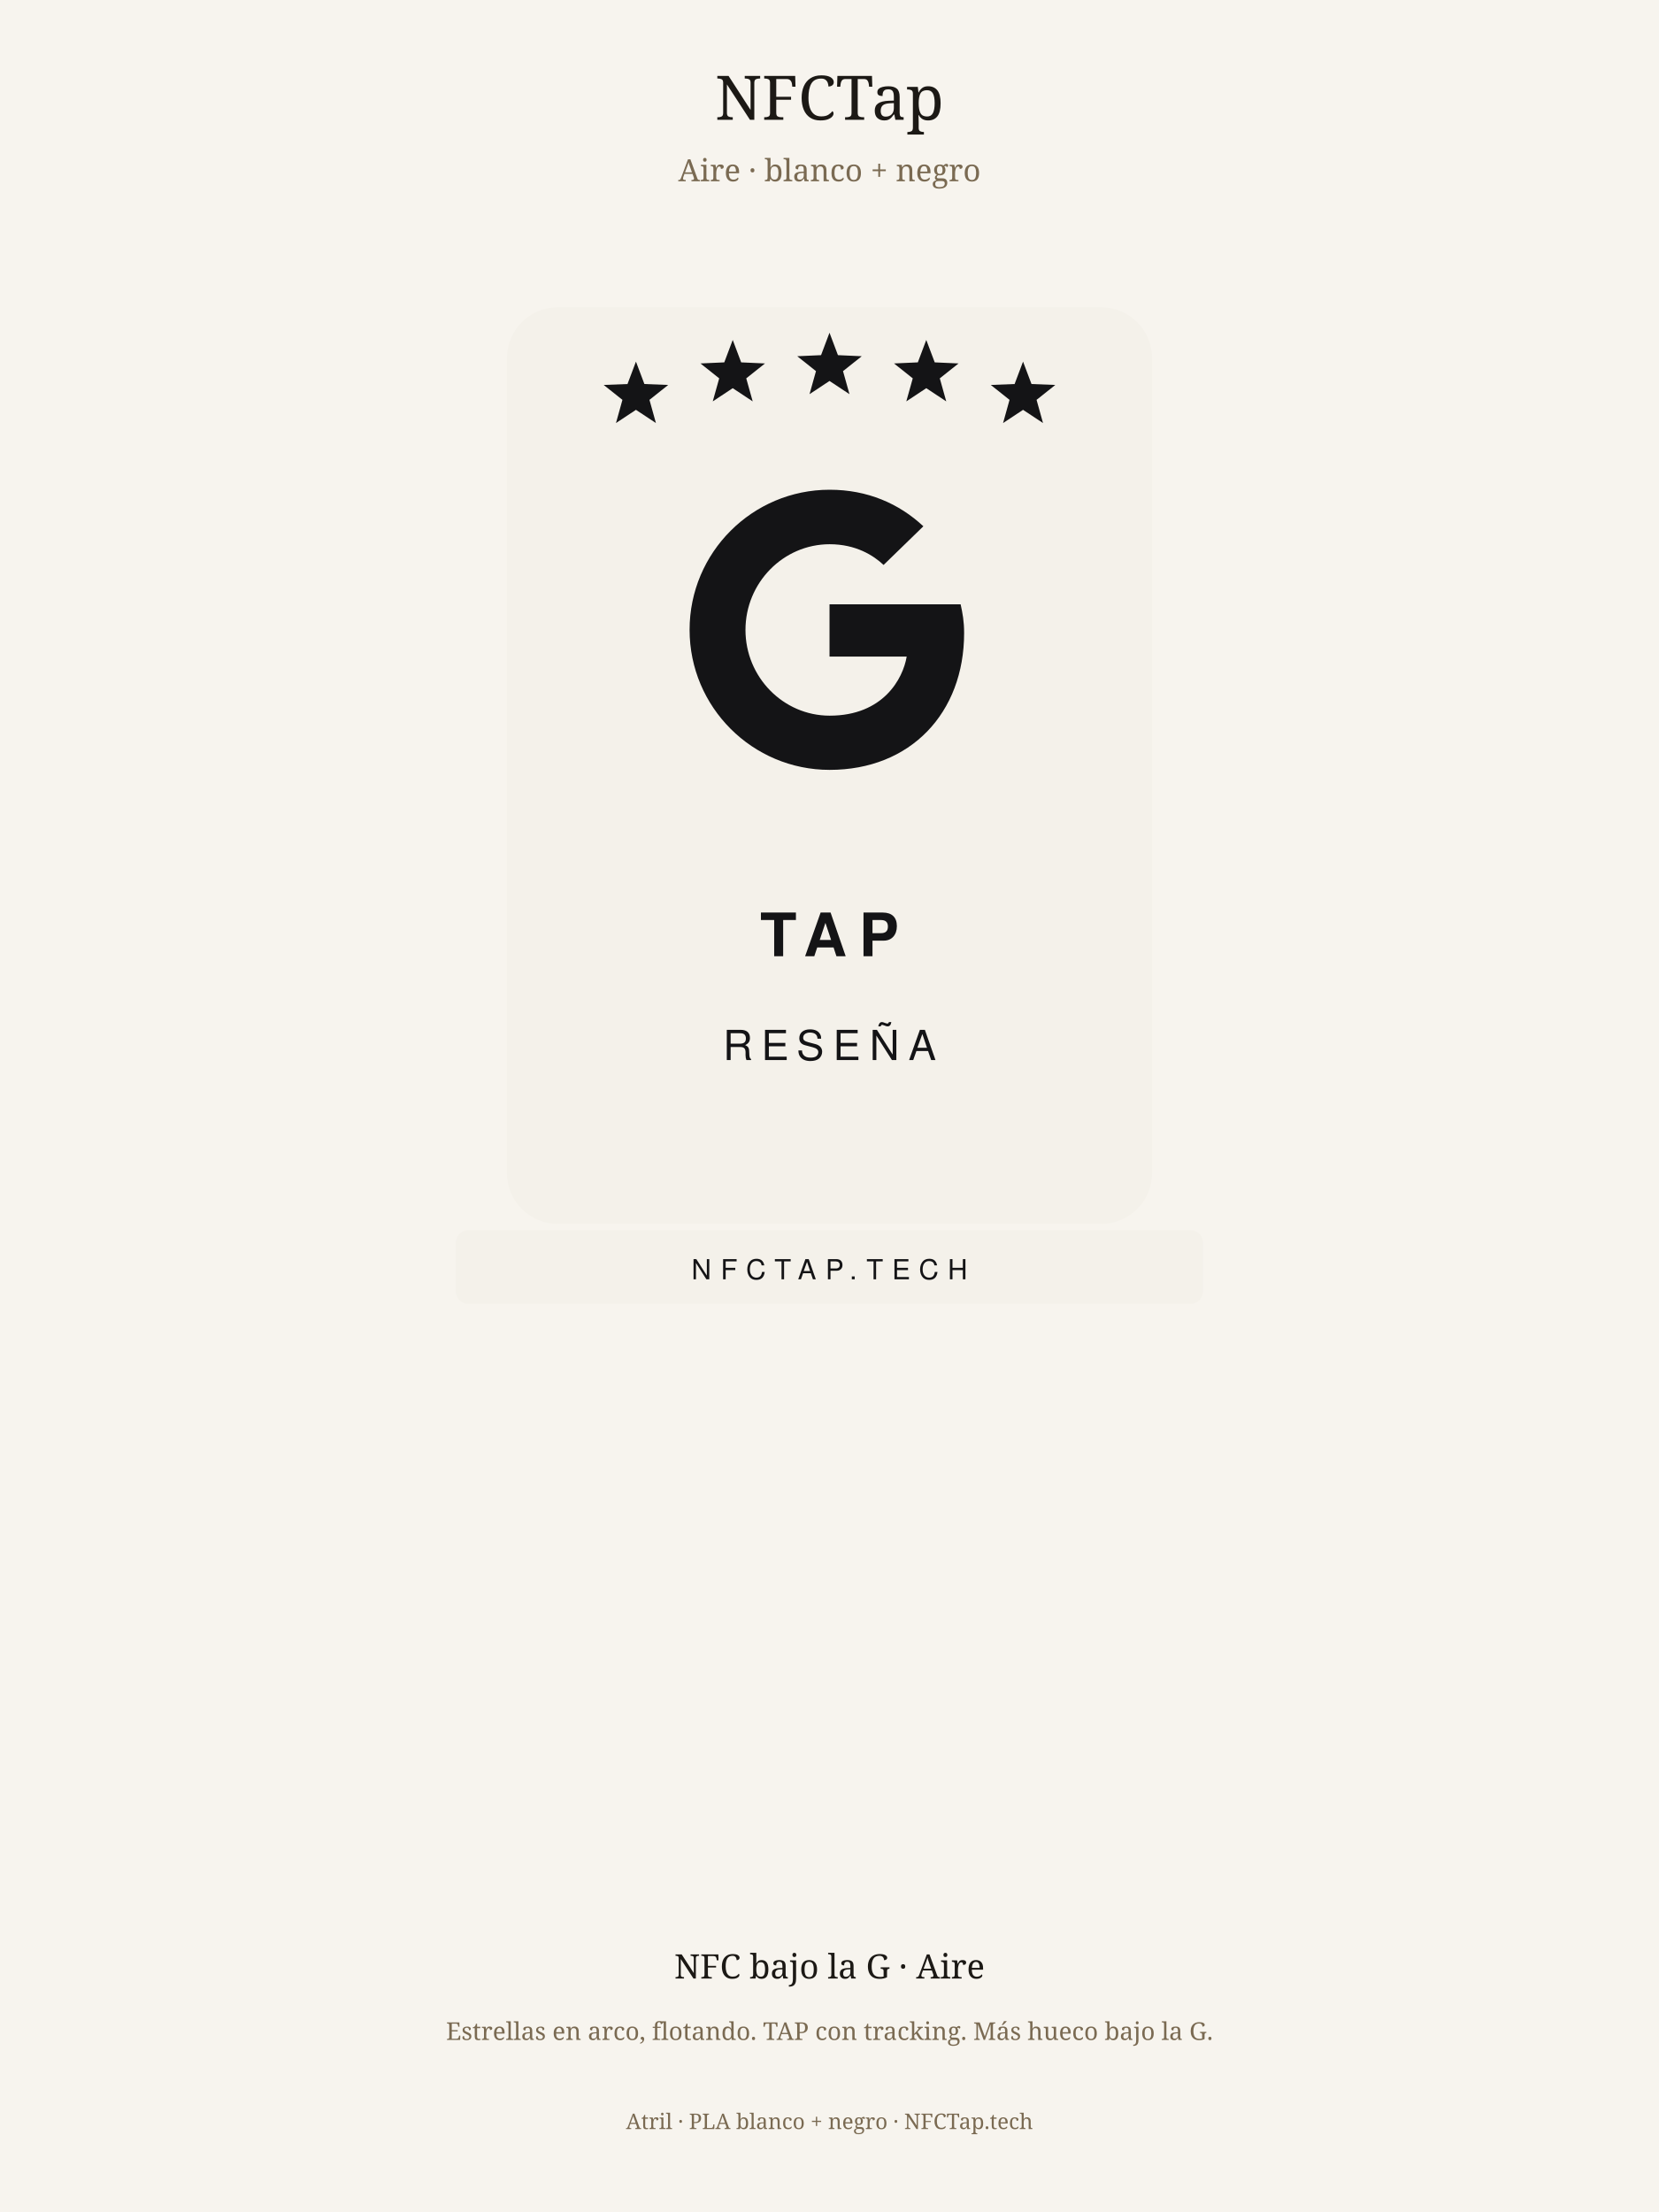
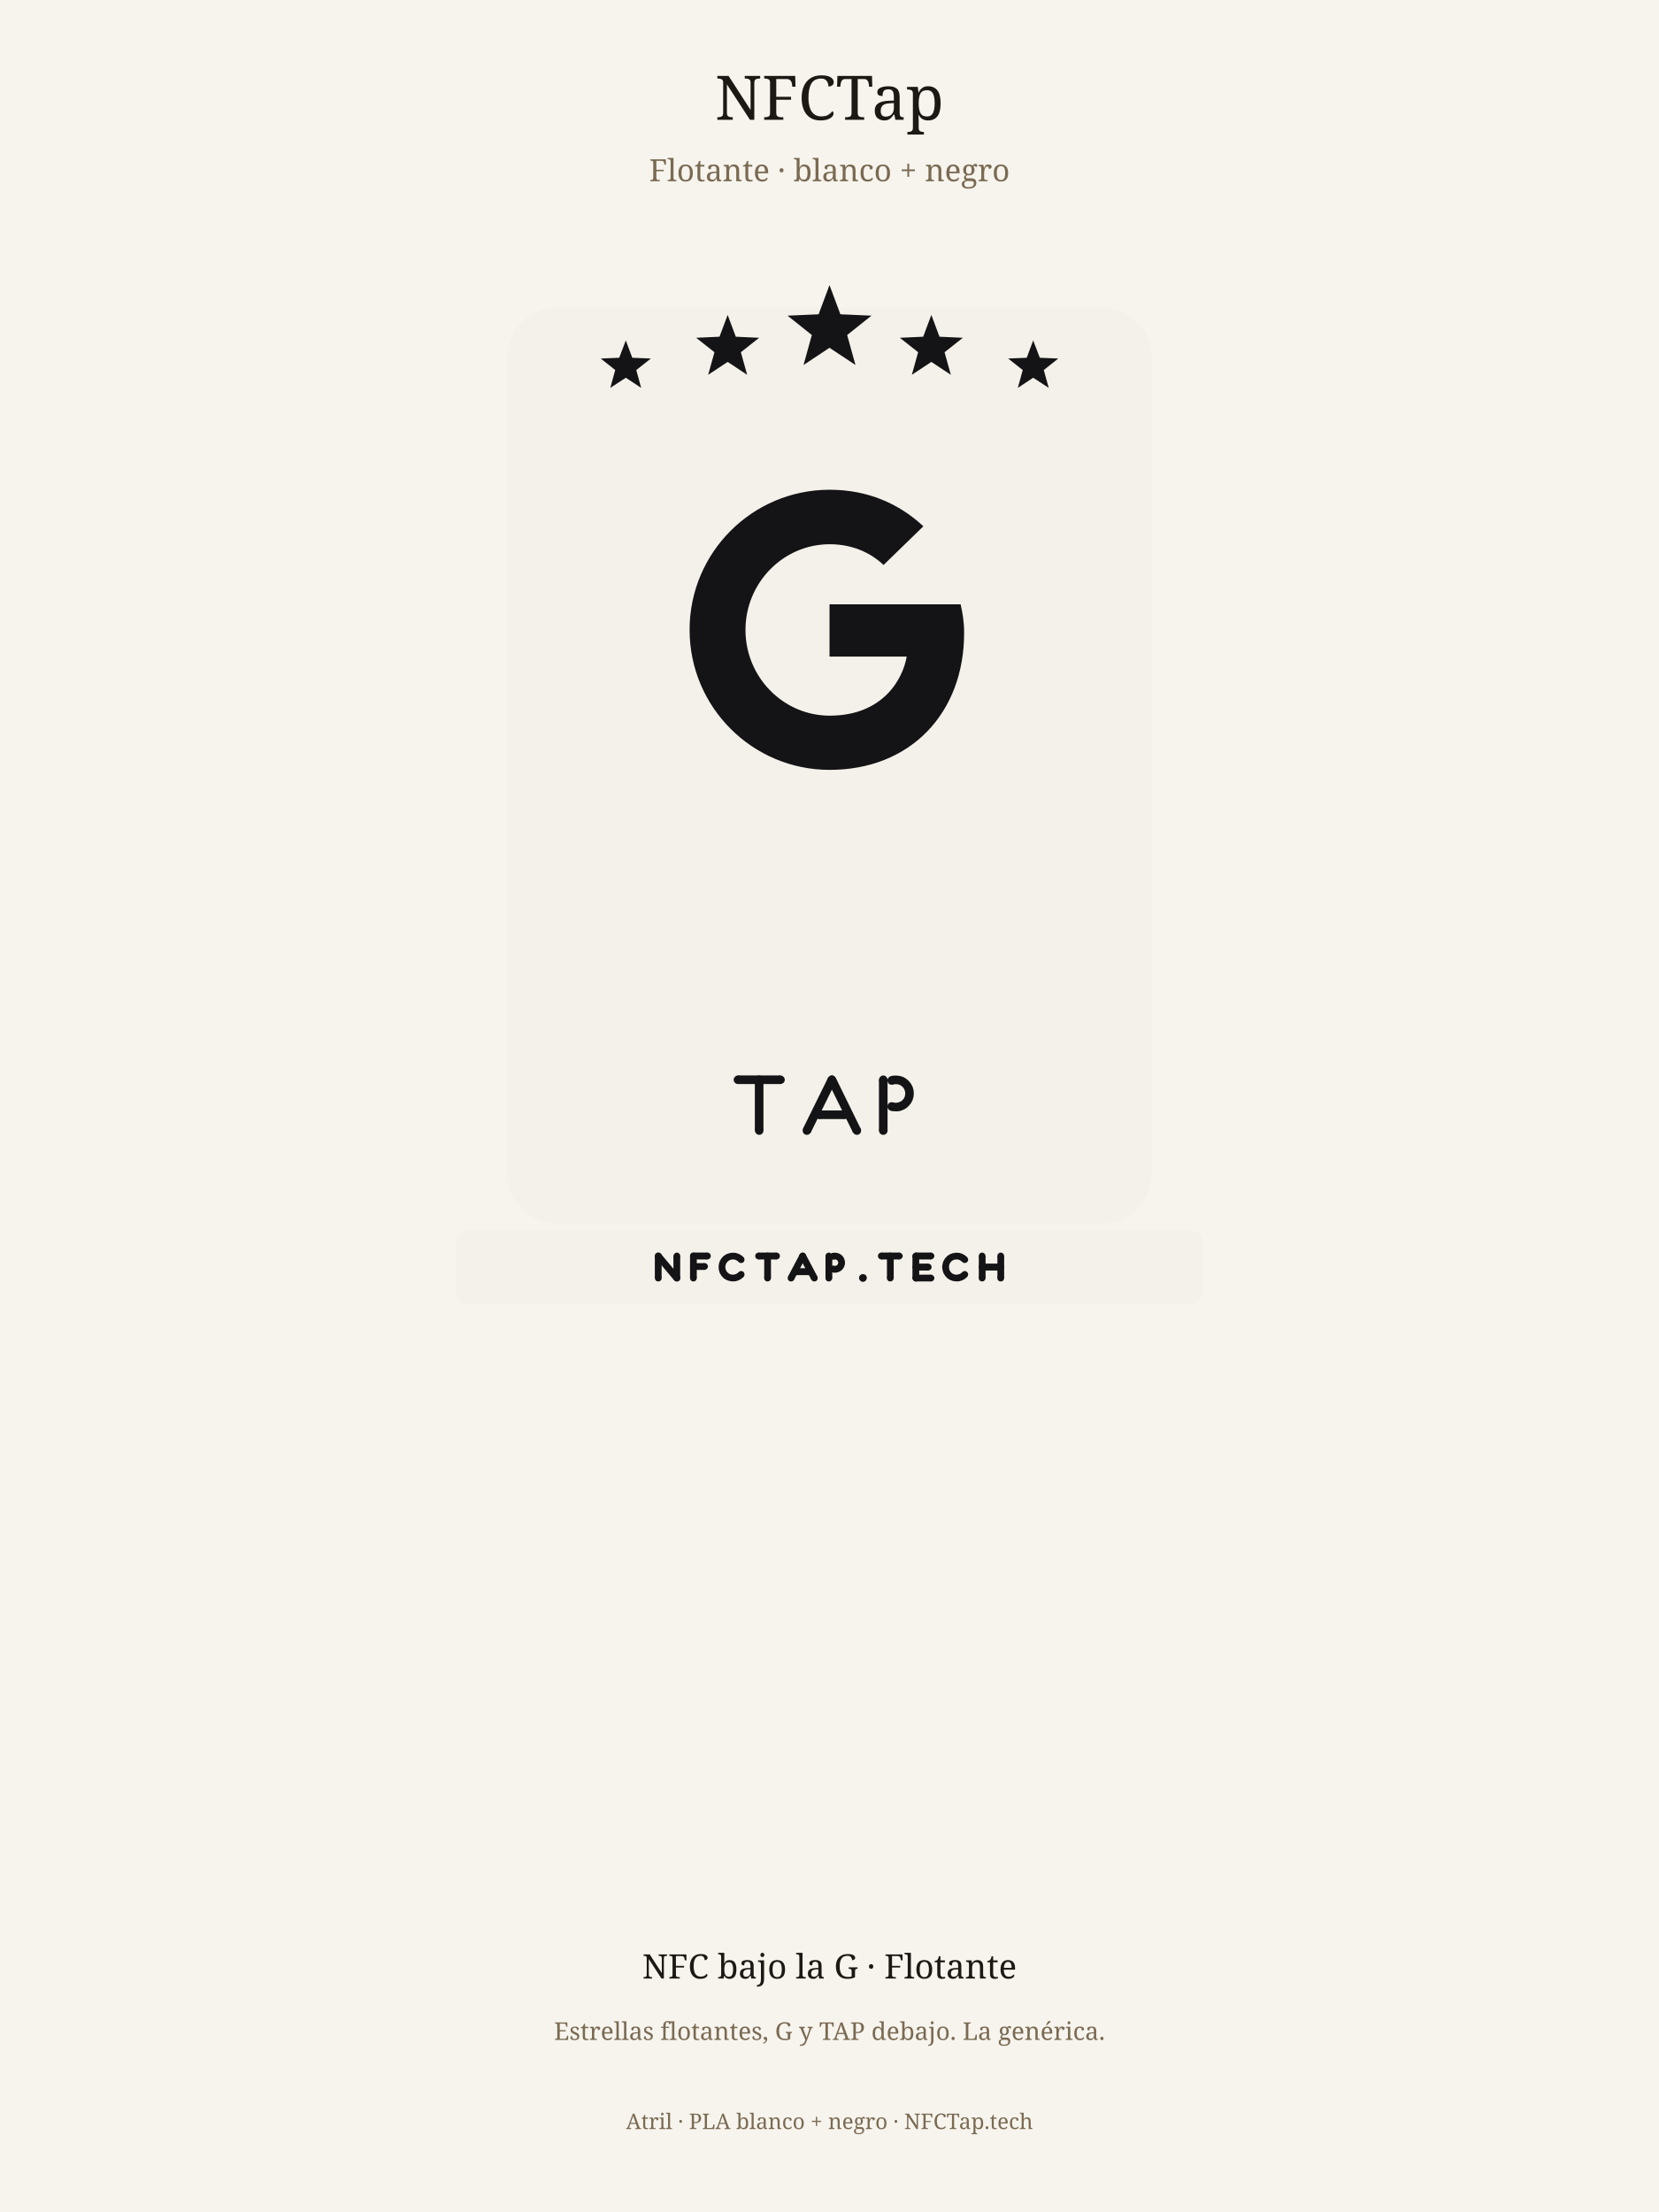
<svg xmlns="http://www.w3.org/2000/svg" viewBox="0 0 1080 1440" width="1080" height="1440">
  <rect width="1080" height="1440" fill="#F7F4EE" />
  <text x="540" y="78" text-anchor="middle" fill="#1C1915" font-family="Georgia, serif" font-size="40">NFCTap</text>
-   <text x="540" y="118" text-anchor="middle" fill="#7A6A52" font-family="Georgia, serif" font-size="20">Aire · blanco + negro</text>
+   <text x="540" y="118" text-anchor="middle" fill="#7A6A52" font-family="Georgia, serif" font-size="20">Flotante · blanco + negro</text>
  <rect x="330.0" y="200.0" width="420.0" height="596.8" rx="33.2" fill="#F4F1EA" />
-   <polygon points="414.0,235.4 419.5,250.0 435.0,250.6 422.8,260.3 427.0,275.4 414.0,266.8 401.0,275.4 405.2,260.3 393.0,250.6 408.5,250.0" fill="#141416" />
-   <polygon points="477.0,221.3 482.5,235.9 498.0,236.6 485.8,246.3 490.0,261.3 477.0,252.7 464.0,261.3 468.2,246.3 456.0,236.6 471.5,235.9" fill="#141416" />
-   <polygon points="540.0,216.6 545.5,231.2 561.0,231.9 548.8,241.6 553.0,256.6 540.0,248.0 527.0,256.6 531.2,241.6 519.0,231.9 534.5,231.2" fill="#141416" />
-   <polygon points="603.0,221.3 608.5,235.9 624.0,236.6 611.8,246.3 616.0,261.3 603.0,252.7 590.0,261.3 594.2,246.3 582.0,236.6 597.5,235.9" fill="#141416" />
-   <polygon points="666.0,235.4 671.5,250.0 687.0,250.6 674.8,260.3 679.0,275.4 666.0,266.8 653.0,275.4 657.2,260.3 645.0,250.6 660.5,250.0" fill="#141416" />
+   <polygon points="407.4,221.6 411.6,232.9 423.7,233.4 414.2,240.9 417.4,252.5 407.4,245.9 397.3,252.5 400.5,240.9 391.1,233.4 403.1,232.9" fill="#141416" />
+   <polygon points="473.7,205.0 479.0,219.2 494.2,219.9 482.3,229.3 486.4,244.0 473.7,235.6 461.0,244.0 465.1,229.3 453.2,219.9 468.4,219.2" fill="#141416" />
+   <polygon points="540.0,185.6 547.1,204.6 567.3,205.5 551.5,218.1 556.9,237.6 540.0,226.4 523.1,237.6 528.5,218.1 512.7,205.5 532.9,204.6" fill="#141416" />
+   <polygon points="606.3,205.0 611.6,219.2 626.8,219.9 614.9,229.3 619.0,244.0 606.3,235.6 593.6,244.0 597.7,229.3 585.8,219.9 601.0,219.2" fill="#141416" />
+   <polygon points="672.6,221.6 676.9,232.9 688.9,233.4 679.5,240.9 682.7,252.5 672.6,245.9 662.6,252.5 665.8,240.9 656.3,233.4 668.4,232.9" fill="#141416" />
  <g transform="translate(448.816 318.816) scale(10.13158)">
    <path d="M9.001 10.71V7.362h8.424c.126.567.225 1.098.225 1.845 0 5.139-3.447 8.793-8.64 8.793-4.968 0-9-4.032-9-9s4.032-9 9-9c2.43 0 4.464.891 6.021 2.349l-2.556 2.484c-.648-.612-1.782-1.332-3.465-1.332-2.979 0-5.409 2.475-5.409 5.508s2.43 5.508 5.409 5.508c3.447 0 4.716-2.385 4.95-3.798H9.001v-.009z" fill="#141416" />
  </g>
-   <text x="540" y="622.5" text-anchor="middle" fill="#141416" font-family="Helvetica Neue, Helvetica, Arial, sans-serif" font-size="39" font-weight="600" letter-spacing="7.9">TAP</text>
-   <text x="540" y="690.1" text-anchor="middle" fill="#141416" font-family="Helvetica Neue, Helvetica, Arial, sans-serif" font-size="27" font-weight="500" letter-spacing="5.8">RESEÑA</text>
+   <polygon points="480.4,700.1 508.1,700.1 508.1,705.7 480.4,705.7" fill="#141416" />
+   <polygon points="483.2,702.9 483.0,701.9 482.4,701.0 481.5,700.3 480.4,700.1 479.3,700.3 478.4,701.0 477.8,701.9 477.6,702.9 477.8,704.0 478.4,704.9 479.3,705.5 480.4,705.7 481.5,705.5 482.4,704.9 483.0,704.0" fill="#141416" />
+   <polygon points="510.9,702.9 510.7,701.9 510.1,701.0 509.1,700.3 508.1,700.1 507.0,700.3 506.1,701.0 505.5,701.9 505.3,702.9 505.5,704.0 506.1,704.9 507.0,705.5 508.1,705.7 509.1,705.5 510.1,704.9 510.7,704.0" fill="#141416" />
+   <polygon points="491.4,736.0 491.4,702.9 497.0,702.9 497.0,736.0" fill="#141416" />
+   <polygon points="497.0,736.0 496.8,734.9 496.2,734.0 495.3,733.4 494.2,733.2 493.2,733.4 492.3,734.0 491.7,734.9 491.4,736.0 491.7,737.1 492.3,738.0 493.2,738.6 494.2,738.8 495.3,738.6 496.2,738.0 496.8,737.1" fill="#141416" />
+   <polygon points="497.0,702.9 496.8,701.9 496.2,701.0 495.3,700.3 494.2,700.1 493.2,700.3 492.3,701.0 491.7,701.9 491.4,702.9 491.7,704.0 492.3,704.9 493.2,705.5 494.2,705.7 495.3,705.5 496.2,704.9 496.8,704.0" fill="#141416" />
+   <polygon points="522.7,734.8 539.0,701.7 544.1,704.2 527.8,737.3" fill="#141416" />
+   <polygon points="528.1,736.0 527.9,734.9 527.2,734.0 526.3,733.4 525.3,733.2 524.2,733.4 523.3,734.0 522.7,734.9 522.5,736.0 522.7,737.1 523.3,738.0 524.2,738.6 525.3,738.8 526.3,738.6 527.2,738.0 527.9,737.1" fill="#141416" />
+   <polygon points="544.4,702.9 544.1,701.9 543.5,701.0 542.6,700.3 541.5,700.1 540.5,700.3 539.6,701.0 539.0,701.9 538.7,702.9 539.0,704.0 539.6,704.9 540.5,705.5 541.5,705.7 542.6,705.5 543.5,704.9 544.1,704.0" fill="#141416" />
+   <polygon points="555.3,737.3 539.0,704.2 544.1,701.7 560.3,734.8" fill="#141416" />
+   <polygon points="560.6,736.0 560.4,734.9 559.8,734.0 558.9,733.4 557.8,733.2 556.8,733.4 555.9,734.0 555.2,734.9 555.0,736.0 555.2,737.1 555.9,738.0 556.8,738.6 557.8,738.8 558.9,738.6 559.8,738.0 560.4,737.1" fill="#141416" />
+   <polygon points="544.4,702.9 544.1,701.9 543.5,701.0 542.6,700.3 541.5,700.1 540.5,700.3 539.6,701.0 539.0,701.9 538.7,702.9 539.0,704.0 539.6,704.9 540.5,705.5 541.5,705.7 542.6,705.5 543.5,704.9 544.1,704.0" fill="#141416" />
+   <polygon points="533.2,722.9 549.9,722.9 549.9,728.5 533.2,728.5" fill="#141416" />
+   <polygon points="536.0,725.7 535.8,724.6 535.2,723.7 534.3,723.1 533.2,722.9 532.1,723.1 531.2,723.7 530.6,724.6 530.4,725.7 530.6,726.7 531.2,727.6 532.1,728.3 533.2,728.5 534.3,728.3 535.2,727.6 535.8,726.7" fill="#141416" />
+   <polygon points="552.7,725.7 552.5,724.6 551.9,723.7 551.0,723.1 549.9,722.9 548.8,723.1 547.9,723.7 547.3,724.6 547.1,725.7 547.3,726.7 547.9,727.6 548.8,728.3 549.9,728.5 551.0,728.3 551.9,727.6 552.5,726.7" fill="#141416" />
+   <polygon points="572.2,736.0 572.2,702.9 577.8,702.9 577.8,736.0" fill="#141416" />
+   <polygon points="577.8,736.0 577.6,734.9 577.0,734.0 576.1,733.4 575.0,733.2 573.9,733.4 573.0,734.0 572.4,734.9 572.2,736.0 572.4,737.1 573.0,738.0 573.9,738.6 575.0,738.8 576.1,738.6 577.0,738.0 577.6,737.1" fill="#141416" />
+   <polygon points="577.8,702.9 577.6,701.9 577.0,701.0 576.1,700.3 575.0,700.1 573.9,700.3 573.0,701.0 572.4,701.9 572.2,702.9 572.4,704.0 573.0,704.9 573.9,705.5 575.0,705.7 576.1,705.5 577.0,704.9 577.6,704.0" fill="#141416" />
+   <polygon points="579.6,700.7 581.7,700.2 583.9,700.2 586.1,700.5 588.2,701.2 590.1,702.4 591.7,703.8 593.1,705.6 594.1,707.5 594.7,709.6 594.9,711.8 594.7,714.0 594.1,716.1 593.1,718.1 591.7,719.8 590.1,721.3 588.2,722.4 586.1,723.2 583.9,723.5 581.7,723.4 579.6,723.0 581.3,717.6 582.4,717.9 583.6,717.9 584.7,717.7 585.8,717.3 586.8,716.8 587.7,716.0 588.4,715.1 588.9,714.1 589.2,713.0 589.3,711.8 589.2,710.7 588.9,709.6 588.4,708.6 587.7,707.7 586.8,706.9 585.8,706.3 584.7,705.9 583.6,705.8 582.4,705.8 581.3,706.0" fill="#141416" />
+   <polygon points="583.3,703.4 583.1,702.3 582.4,701.4 581.5,700.8 580.5,700.6 579.4,700.8 578.5,701.4 577.9,702.3 577.7,703.4 577.9,704.4 578.5,705.4 579.4,706.0 580.5,706.2 581.5,706.0 582.4,705.4 583.1,704.4" fill="#141416" />
+   <polygon points="583.3,720.3 583.1,719.2 582.4,718.3 581.5,717.7 580.5,717.5 579.4,717.7 578.5,718.3 577.9,719.2 577.7,720.3 577.9,721.4 578.5,722.3 579.4,722.9 580.5,723.1 581.5,722.9 582.4,722.3 583.1,721.4" fill="#141416" />
  <rect x="296.8" y="800.8" width="486.3" height="48" rx="8" fill="#F4F1EA" />
-   <text x="540" y="832.8" text-anchor="middle" fill="#141416" font-family="Helvetica Neue, Helvetica, Arial, sans-serif" font-size="18" letter-spacing="6">NFCTAP.TECH</text>
-   <text x="540" y="1288" text-anchor="middle" fill="#1C1915" font-family="Georgia, serif" font-size="22">NFC bajo la G · Aire</text>
-   <text x="540" y="1328" text-anchor="middle" fill="#7A6A52" font-family="Georgia, serif" font-size="16">Estrellas en arco, flotando. TAP con tracking. Más hueco bajo la G.</text>
+   <polygon points="426.3,832.0 426.3,817.7 430.7,817.7 430.7,832.0" fill="#141416" />
+   <polygon points="430.7,832.0 430.6,831.2 430.1,830.5 429.4,830.0 428.5,829.8 427.7,830.0 426.9,830.5 426.5,831.2 426.3,832.0 426.5,832.9 426.9,833.6 427.7,834.1 428.5,834.2 429.4,834.1 430.1,833.6 430.6,832.9" fill="#141416" />
+   <polygon points="430.7,817.7 430.6,816.8 430.1,816.1 429.4,815.6 428.5,815.4 427.7,815.6 426.9,816.1 426.5,816.8 426.3,817.7 426.5,818.5 426.9,819.2 427.7,819.7 428.5,819.9 429.4,819.7 430.1,819.2 430.6,818.5" fill="#141416" />
+   <polygon points="438.4,832.0 438.4,817.7 442.8,817.7 442.8,832.0" fill="#141416" />
+   <polygon points="442.8,832.0 442.7,831.2 442.2,830.5 441.5,830.0 440.6,829.8 439.8,830.0 439.1,830.5 438.6,831.2 438.4,832.0 438.6,832.9 439.1,833.6 439.8,834.1 440.6,834.2 441.5,834.1 442.2,833.6 442.7,832.9" fill="#141416" />
+   <polygon points="442.8,817.7 442.7,816.8 442.2,816.1 441.5,815.6 440.6,815.4 439.8,815.6 439.1,816.1 438.6,816.8 438.4,817.7 438.6,818.5 439.1,819.2 439.8,819.7 440.6,819.9 441.5,819.7 442.2,819.2 442.7,818.5" fill="#141416" />
+   <polygon points="430.2,816.2 442.3,830.6 438.9,833.5 426.8,819.1" fill="#141416" />
+   <polygon points="430.7,817.7 430.6,816.8 430.1,816.1 429.4,815.6 428.5,815.4 427.7,815.6 426.9,816.1 426.5,816.8 426.3,817.7 426.5,818.5 426.9,819.2 427.7,819.7 428.5,819.9 429.4,819.7 430.1,819.2 430.6,818.5" fill="#141416" />
+   <polygon points="442.8,832.0 442.7,831.2 442.2,830.5 441.5,830.0 440.6,829.8 439.8,830.0 439.1,830.5 438.6,831.2 438.4,832.0 438.6,832.9 439.1,833.6 439.8,834.1 440.6,834.2 441.5,834.1 442.2,833.6 442.7,832.9" fill="#141416" />
+   <polygon points="449.2,832.0 449.2,817.7 453.6,817.7 453.6,832.0" fill="#141416" />
+   <polygon points="453.6,832.0 453.4,831.2 453.0,830.5 452.2,830.0 451.4,829.8 450.6,830.0 449.8,830.5 449.4,831.2 449.2,832.0 449.4,832.9 449.8,833.6 450.6,834.1 451.4,834.2 452.2,834.1 453.0,833.6 453.4,832.9" fill="#141416" />
+   <polygon points="453.6,817.7 453.4,816.8 453.0,816.1 452.2,815.6 451.4,815.4 450.6,815.6 449.8,816.1 449.4,816.8 449.2,817.7 449.4,818.5 449.8,819.2 450.6,819.7 451.4,819.9 452.2,819.7 453.0,819.2 453.4,818.5" fill="#141416" />
+   <polygon points="451.4,815.4 460.5,815.4 460.5,819.9 451.4,819.9" fill="#141416" />
+   <polygon points="453.6,817.7 453.4,816.8 453.0,816.1 452.2,815.6 451.4,815.4 450.6,815.6 449.8,816.1 449.4,816.8 449.2,817.7 449.4,818.5 449.8,819.2 450.6,819.7 451.4,819.9 452.2,819.7 453.0,819.2 453.4,818.5" fill="#141416" />
+   <polygon points="462.7,817.7 462.6,816.8 462.1,816.1 461.4,815.6 460.5,815.4 459.7,815.6 458.9,816.1 458.5,816.8 458.3,817.7 458.5,818.5 458.9,819.2 459.7,819.7 460.5,819.9 461.4,819.7 462.1,819.2 462.6,818.5" fill="#141416" />
+   <polygon points="451.4,822.3 458.7,822.3 458.7,826.7 451.4,826.7" fill="#141416" />
+   <polygon points="453.6,824.5 453.4,823.6 453.0,822.9 452.2,822.4 451.4,822.3 450.6,822.4 449.8,822.9 449.4,823.6 449.2,824.5 449.4,825.3 449.8,826.0 450.6,826.5 451.4,826.7 452.2,826.5 453.0,826.0 453.4,825.3" fill="#141416" />
+   <polygon points="460.9,824.5 460.7,823.6 460.2,822.9 459.5,822.4 458.7,822.3 457.8,822.4 457.1,822.9 456.6,823.6 456.5,824.5 456.6,825.3 457.1,826.0 457.8,826.5 458.7,826.7 459.5,826.5 460.2,826.0 460.7,825.3" fill="#141416" />
+   <polygon points="484.1,818.6 482.6,817.2 480.8,816.2 478.8,815.6 476.8,815.5 474.8,815.8 472.8,816.5 471.1,817.6 469.7,819.1 468.6,820.9 468.0,822.8 467.8,824.8 468.0,826.9 468.6,828.8 469.7,830.6 471.1,832.1 472.8,833.2 474.8,833.9 476.8,834.2 478.8,834.1 480.8,833.5 482.6,832.5 484.1,831.1 480.9,828.2 480.0,828.9 479.1,829.4 478.0,829.7 477.0,829.8 475.9,829.7 474.9,829.3 474.0,828.7 473.2,827.9 472.7,827.0 472.3,825.9 472.2,824.8 472.3,823.8 472.7,822.7 473.2,821.8 474.0,821.0 474.9,820.4 475.9,820.0 477.0,819.9 478.0,819.9 479.1,820.3 480.0,820.8 480.9,821.5" fill="#141416" />
+   <polygon points="484.7,820.0 484.5,819.2 484.1,818.5 483.3,818.0 482.5,817.8 481.6,818.0 480.9,818.5 480.5,819.2 480.3,820.0 480.5,820.9 480.9,821.6 481.6,822.1 482.5,822.2 483.3,822.1 484.1,821.6 484.5,820.9" fill="#141416" />
+   <polygon points="484.7,829.6 484.5,828.8 484.1,828.1 483.3,827.6 482.5,827.4 481.6,827.6 480.9,828.1 480.5,828.8 480.3,829.6 480.5,830.5 480.9,831.2 481.6,831.7 482.5,831.9 483.3,831.7 484.1,831.2 484.5,830.5" fill="#141416" />
+   <polygon points="493.8,815.4 505.5,815.4 505.5,819.9 493.8,819.9" fill="#141416" />
+   <polygon points="496.0,817.7 495.8,816.8 495.4,816.1 494.6,815.6 493.8,815.4 493.0,815.6 492.2,816.1 491.8,816.8 491.6,817.7 491.8,818.5 492.2,819.2 493.0,819.7 493.8,819.9 494.6,819.7 495.4,819.2 495.8,818.5" fill="#141416" />
+   <polygon points="507.7,817.7 507.6,816.8 507.1,816.1 506.4,815.6 505.5,815.4 504.7,815.6 504.0,816.1 503.5,816.8 503.3,817.7 503.5,818.5 504.0,819.2 504.7,819.7 505.5,819.9 506.4,819.7 507.1,819.2 507.6,818.5" fill="#141416" />
+   <polygon points="497.5,832.0 497.5,817.7 501.9,817.7 501.9,832.0" fill="#141416" />
+   <polygon points="501.9,832.0 501.7,831.2 501.2,830.5 500.5,830.0 499.7,829.8 498.8,830.0 498.1,830.5 497.6,831.2 497.5,832.0 497.6,832.9 498.1,833.6 498.8,834.1 499.7,834.2 500.5,834.1 501.2,833.6 501.7,832.9" fill="#141416" />
+   <polygon points="501.9,817.7 501.7,816.8 501.2,816.1 500.5,815.6 499.7,815.4 498.8,815.6 498.1,816.1 497.6,816.8 497.5,817.7 497.6,818.5 498.1,819.2 498.8,819.7 499.7,819.9 500.5,819.7 501.2,819.2 501.7,818.5" fill="#141416" />
+   <polygon points="513.0,831.0 520.6,816.6 524.5,818.7 516.9,833.1" fill="#141416" />
+   <polygon points="517.2,832.0 517.0,831.2 516.6,830.5 515.8,830.0 515.0,829.8 514.1,830.0 513.4,830.5 512.9,831.2 512.8,832.0 512.9,832.9 513.4,833.6 514.1,834.1 515.0,834.2 515.8,834.1 516.6,833.6 517.0,832.9" fill="#141416" />
+   <polygon points="524.8,817.7 524.6,816.8 524.1,816.1 523.4,815.6 522.6,815.4 521.7,815.6 521.0,816.1 520.5,816.8 520.3,817.7 520.5,818.5 521.0,819.2 521.7,819.7 522.6,819.9 523.4,819.7 524.1,819.2 524.6,818.5" fill="#141416" />
+   <polygon points="528.2,833.1 520.6,818.7 524.5,816.6 532.1,831.0" fill="#141416" />
+   <polygon points="532.3,832.0 532.2,831.2 531.7,830.5 531.0,830.0 530.1,829.8 529.3,830.0 528.6,830.5 528.1,831.2 527.9,832.0 528.1,832.9 528.6,833.6 529.3,834.1 530.1,834.2 531.0,834.1 531.7,833.6 532.2,832.9" fill="#141416" />
+   <polygon points="524.8,817.7 524.6,816.8 524.1,816.1 523.4,815.6 522.6,815.4 521.7,815.6 521.0,816.1 520.5,816.8 520.3,817.7 520.5,818.5 521.0,819.2 521.7,819.7 522.6,819.9 523.4,819.7 524.1,819.2 524.6,818.5" fill="#141416" />
+   <polygon points="518.5,825.6 526.6,825.6 526.6,830.1 518.5,830.1" fill="#141416" />
+   <polygon points="520.7,827.8 520.5,827.0 520.1,826.3 519.3,825.8 518.5,825.6 517.7,825.8 516.9,826.3 516.5,827.0 516.3,827.8 516.5,828.7 516.9,829.4 517.7,829.9 518.5,830.1 519.3,829.9 520.1,829.4 520.5,828.7" fill="#141416" />
+   <polygon points="528.8,827.8 528.7,827.0 528.2,826.3 527.5,825.8 526.6,825.6 525.8,825.8 525.1,826.3 524.6,827.0 524.4,827.8 524.6,828.7 525.1,829.4 525.8,829.9 526.6,830.1 527.5,829.9 528.2,829.4 528.7,828.7" fill="#141416" />
+   <polygon points="537.4,832.0 537.4,817.7 541.8,817.7 541.8,832.0" fill="#141416" />
+   <polygon points="541.8,832.0 541.6,831.2 541.1,830.5 540.4,830.0 539.6,829.8 538.7,830.0 538.0,830.5 537.5,831.2 537.4,832.0 537.5,832.9 538.0,833.6 538.7,834.1 539.6,834.2 540.4,834.1 541.1,833.6 541.6,832.9" fill="#141416" />
+   <polygon points="541.8,817.7 541.6,816.8 541.1,816.1 540.4,815.6 539.6,815.4 538.7,815.6 538.0,816.1 537.5,816.8 537.4,817.7 537.5,818.5 538.0,819.2 538.7,819.7 539.6,819.9 540.4,819.7 541.1,819.2 541.6,818.5" fill="#141416" />
+   <polygon points="541.5,815.8 542.7,815.5 544.0,815.5 545.2,815.7 546.3,816.1 547.4,816.7 548.3,817.5 549.1,818.5 549.6,819.6 550.0,820.8 550.1,822.0 550.0,823.2 549.6,824.4 549.1,825.5 548.3,826.5 547.4,827.3 546.3,827.9 545.2,828.3 544.0,828.5 542.7,828.5 541.5,828.2 542.9,824.0 543.3,824.1 543.7,824.1 544.1,824.0 544.5,823.9 544.8,823.7 545.1,823.4 545.3,823.1 545.5,822.8 545.6,822.4 545.7,822.0 545.6,821.6 545.5,821.2 545.3,820.8 545.1,820.5 544.8,820.3 544.5,820.1 544.1,819.9 543.7,819.9 543.3,819.9 542.9,820.0" fill="#141416" />
+   <polygon points="544.4,817.9 544.3,817.0 543.8,816.3 543.1,815.8 542.2,815.7 541.4,815.8 540.7,816.3 540.2,817.0 540.0,817.9 540.2,818.7 540.7,819.4 541.4,819.9 542.2,820.1 543.1,819.9 543.8,819.4 544.3,818.7" fill="#141416" />
+   <polygon points="544.4,826.1 544.3,825.2 543.8,824.5 543.1,824.0 542.2,823.9 541.4,824.0 540.7,824.5 540.2,825.2 540.0,826.1 540.2,826.9 540.7,827.7 541.4,828.1 542.2,828.3 543.1,828.1 543.8,827.7 544.3,826.9" fill="#141416" />
+   <polygon points="564.3,831.9 564.1,830.9 563.6,830.1 562.7,829.6 561.8,829.4 560.8,829.6 560.0,830.1 559.4,830.9 559.2,831.9 559.4,832.9 560.0,833.7 560.8,834.3 561.8,834.5 562.7,834.3 563.6,833.7 564.1,832.9" fill="#141416" />
+   <polygon points="573.7,815.4 585.4,815.4 585.4,819.9 573.7,819.9" fill="#141416" />
+   <polygon points="575.9,817.7 575.8,816.8 575.3,816.1 574.6,815.6 573.7,815.4 572.9,815.6 572.1,816.1 571.7,816.8 571.5,817.7 571.7,818.5 572.1,819.2 572.9,819.7 573.7,819.9 574.6,819.7 575.3,819.2 575.8,818.5" fill="#141416" />
+   <polygon points="587.7,817.7 587.5,816.8 587.0,816.1 586.3,815.6 585.4,815.4 584.6,815.6 583.9,816.1 583.4,816.8 583.2,817.7 583.4,818.5 583.9,819.2 584.6,819.7 585.4,819.9 586.3,819.7 587.0,819.2 587.5,818.5" fill="#141416" />
+   <polygon points="577.4,832.0 577.4,817.7 581.8,817.7 581.8,832.0" fill="#141416" />
+   <polygon points="581.8,832.0 581.6,831.2 581.1,830.5 580.4,830.0 579.6,829.8 578.7,830.0 578.0,830.5 577.5,831.2 577.4,832.0 577.5,832.9 578.0,833.6 578.7,834.1 579.6,834.2 580.4,834.1 581.1,833.6 581.6,832.9" fill="#141416" />
+   <polygon points="581.8,817.7 581.6,816.8 581.1,816.1 580.4,815.6 579.6,815.4 578.7,815.6 578.0,816.1 577.5,816.8 577.4,817.7 577.5,818.5 578.0,819.2 578.7,819.7 579.6,819.9 580.4,819.7 581.1,819.2 581.6,818.5" fill="#141416" />
+   <polygon points="594.0,832.0 594.0,817.7 598.4,817.7 598.4,832.0" fill="#141416" />
+   <polygon points="598.4,832.0 598.3,831.2 597.8,830.5 597.1,830.0 596.2,829.8 595.4,830.0 594.7,830.5 594.2,831.2 594.0,832.0 594.2,832.9 594.7,833.6 595.4,834.1 596.2,834.2 597.1,834.1 597.8,833.6 598.3,832.9" fill="#141416" />
+   <polygon points="598.4,817.7 598.3,816.8 597.8,816.1 597.1,815.6 596.2,815.4 595.4,815.6 594.7,816.1 594.2,816.8 594.0,817.7 594.2,818.5 594.7,819.2 595.4,819.7 596.2,819.9 597.1,819.7 597.8,819.2 598.3,818.5" fill="#141416" />
+   <polygon points="596.2,815.4 606.1,815.4 606.1,819.9 596.2,819.9" fill="#141416" />
+   <polygon points="598.4,817.7 598.3,816.8 597.8,816.1 597.1,815.6 596.2,815.4 595.4,815.6 594.7,816.1 594.2,816.8 594.0,817.7 594.2,818.5 594.7,819.2 595.4,819.7 596.2,819.9 597.1,819.7 597.8,819.2 598.3,818.5" fill="#141416" />
+   <polygon points="608.3,817.7 608.1,816.8 607.6,816.1 606.9,815.6 606.1,815.4 605.2,815.6 604.5,816.1 604.0,816.8 603.9,817.7 604.0,818.5 604.5,819.2 605.2,819.7 606.1,819.9 606.9,819.7 607.6,819.2 608.1,818.5" fill="#141416" />
+   <polygon points="596.2,822.6 604.3,822.6 604.3,827.1 596.2,827.1" fill="#141416" />
+   <polygon points="598.4,824.8 598.3,824.0 597.8,823.3 597.1,822.8 596.2,822.6 595.4,822.8 594.7,823.3 594.2,824.0 594.0,824.8 594.2,825.7 594.7,826.4 595.4,826.9 596.2,827.1 597.1,826.9 597.8,826.4 598.3,825.7" fill="#141416" />
+   <polygon points="606.5,824.8 606.3,824.0 605.9,823.3 605.1,822.8 604.3,822.6 603.4,822.8 602.7,823.3 602.3,824.0 602.1,824.8 602.3,825.7 602.7,826.4 603.4,826.9 604.3,827.1 605.1,826.9 605.9,826.4 606.3,825.7" fill="#141416" />
+   <polygon points="596.2,829.8 606.1,829.8 606.1,834.2 596.2,834.2" fill="#141416" />
+   <polygon points="598.4,832.0 598.3,831.2 597.8,830.5 597.1,830.0 596.2,829.8 595.4,830.0 594.7,830.5 594.2,831.2 594.0,832.0 594.2,832.9 594.7,833.6 595.4,834.1 596.2,834.2 597.1,834.1 597.8,833.6 598.3,832.9" fill="#141416" />
+   <polygon points="608.3,832.0 608.1,831.2 607.6,830.5 606.9,830.0 606.1,829.8 605.2,830.0 604.5,830.5 604.0,831.2 603.9,832.0 604.0,832.9 604.5,833.6 605.2,834.1 606.1,834.2 606.9,834.1 607.6,833.6 608.1,832.9" fill="#141416" />
+   <polygon points="629.7,818.6 628.2,817.2 626.4,816.2 624.4,815.6 622.4,815.5 620.3,815.8 618.4,816.5 616.7,817.6 615.3,819.1 614.2,820.9 613.6,822.8 613.3,824.8 613.6,826.9 614.2,828.8 615.3,830.6 616.7,832.1 618.4,833.2 620.3,833.9 622.4,834.2 624.4,834.1 626.4,833.5 628.2,832.5 629.7,831.1 626.4,828.2 625.6,828.9 624.7,829.4 623.6,829.7 622.5,829.8 621.5,829.7 620.4,829.3 619.5,828.7 618.8,827.9 618.2,827.0 617.9,825.9 617.8,824.8 617.9,823.8 618.2,822.7 618.8,821.8 619.5,821.0 620.4,820.4 621.5,820.0 622.5,819.9 623.6,819.9 624.7,820.3 625.6,820.8 626.4,821.5" fill="#141416" />
+   <polygon points="630.3,820.0 630.1,819.2 629.6,818.5 628.9,818.0 628.1,817.8 627.2,818.0 626.5,818.5 626.0,819.2 625.9,820.0 626.0,820.9 626.5,821.6 627.2,822.1 628.1,822.2 628.9,822.1 629.6,821.6 630.1,820.9" fill="#141416" />
+   <polygon points="630.3,829.6 630.1,828.8 629.6,828.1 628.9,827.6 628.1,827.4 627.2,827.6 626.5,828.1 626.0,828.8 625.9,829.6 626.0,830.5 626.5,831.2 627.2,831.7 628.1,831.9 628.9,831.7 629.6,831.2 630.1,830.5" fill="#141416" />
+   <polygon points="637.2,832.0 637.2,817.7 641.6,817.7 641.6,832.0" fill="#141416" />
+   <polygon points="641.6,832.0 641.4,831.2 640.9,830.5 640.2,830.0 639.4,829.8 638.5,830.0 637.8,830.5 637.3,831.2 637.2,832.0 637.3,832.9 637.8,833.6 638.5,834.1 639.4,834.2 640.2,834.1 640.9,833.6 641.4,832.9" fill="#141416" />
+   <polygon points="641.6,817.7 641.4,816.8 640.9,816.1 640.2,815.6 639.4,815.4 638.5,815.6 637.8,816.1 637.3,816.8 637.2,817.7 637.3,818.5 637.8,819.2 638.5,819.7 639.4,819.9 640.2,819.7 640.9,819.2 641.4,818.5" fill="#141416" />
+   <polygon points="649.3,832.0 649.3,817.7 653.7,817.7 653.7,832.0" fill="#141416" />
+   <polygon points="653.7,832.0 653.5,831.2 653.1,830.5 652.3,830.0 651.5,829.8 650.6,830.0 649.9,830.5 649.4,831.2 649.3,832.0 649.4,832.9 649.9,833.6 650.6,834.1 651.5,834.2 652.3,834.1 653.1,833.6 653.5,832.9" fill="#141416" />
+   <polygon points="653.7,817.7 653.5,816.8 653.1,816.1 652.3,815.6 651.5,815.4 650.6,815.6 649.9,816.1 649.4,816.8 649.3,817.7 649.4,818.5 649.9,819.2 650.6,819.7 651.5,819.9 652.3,819.7 653.1,819.2 653.5,818.5" fill="#141416" />
+   <polygon points="639.4,822.6 651.5,822.6 651.5,827.1 639.4,827.1" fill="#141416" />
+   <polygon points="641.6,824.8 641.4,824.0 640.9,823.3 640.2,822.8 639.4,822.6 638.5,822.8 637.8,823.3 637.3,824.0 637.2,824.8 637.3,825.7 637.8,826.4 638.5,826.9 639.4,827.1 640.2,826.9 640.9,826.4 641.4,825.7" fill="#141416" />
+   <polygon points="653.7,824.8 653.5,824.0 653.1,823.3 652.3,822.8 651.5,822.6 650.6,822.8 649.9,823.3 649.4,824.0 649.3,824.8 649.4,825.7 649.9,826.4 650.6,826.9 651.5,827.1 652.3,826.9 653.1,826.4 653.5,825.7" fill="#141416" />
+   <text x="540" y="1288" text-anchor="middle" fill="#1C1915" font-family="Georgia, serif" font-size="22">NFC bajo la G · Flotante</text>
+   <text x="540" y="1328" text-anchor="middle" fill="#7A6A52" font-family="Georgia, serif" font-size="16">Estrellas flotantes, G y TAP debajo. La genérica.</text>
  <text x="540" y="1386" text-anchor="middle" fill="#7A6A52" font-family="Georgia, serif" font-size="14">Atril · PLA blanco + negro · NFCTap.tech</text>
</svg>
